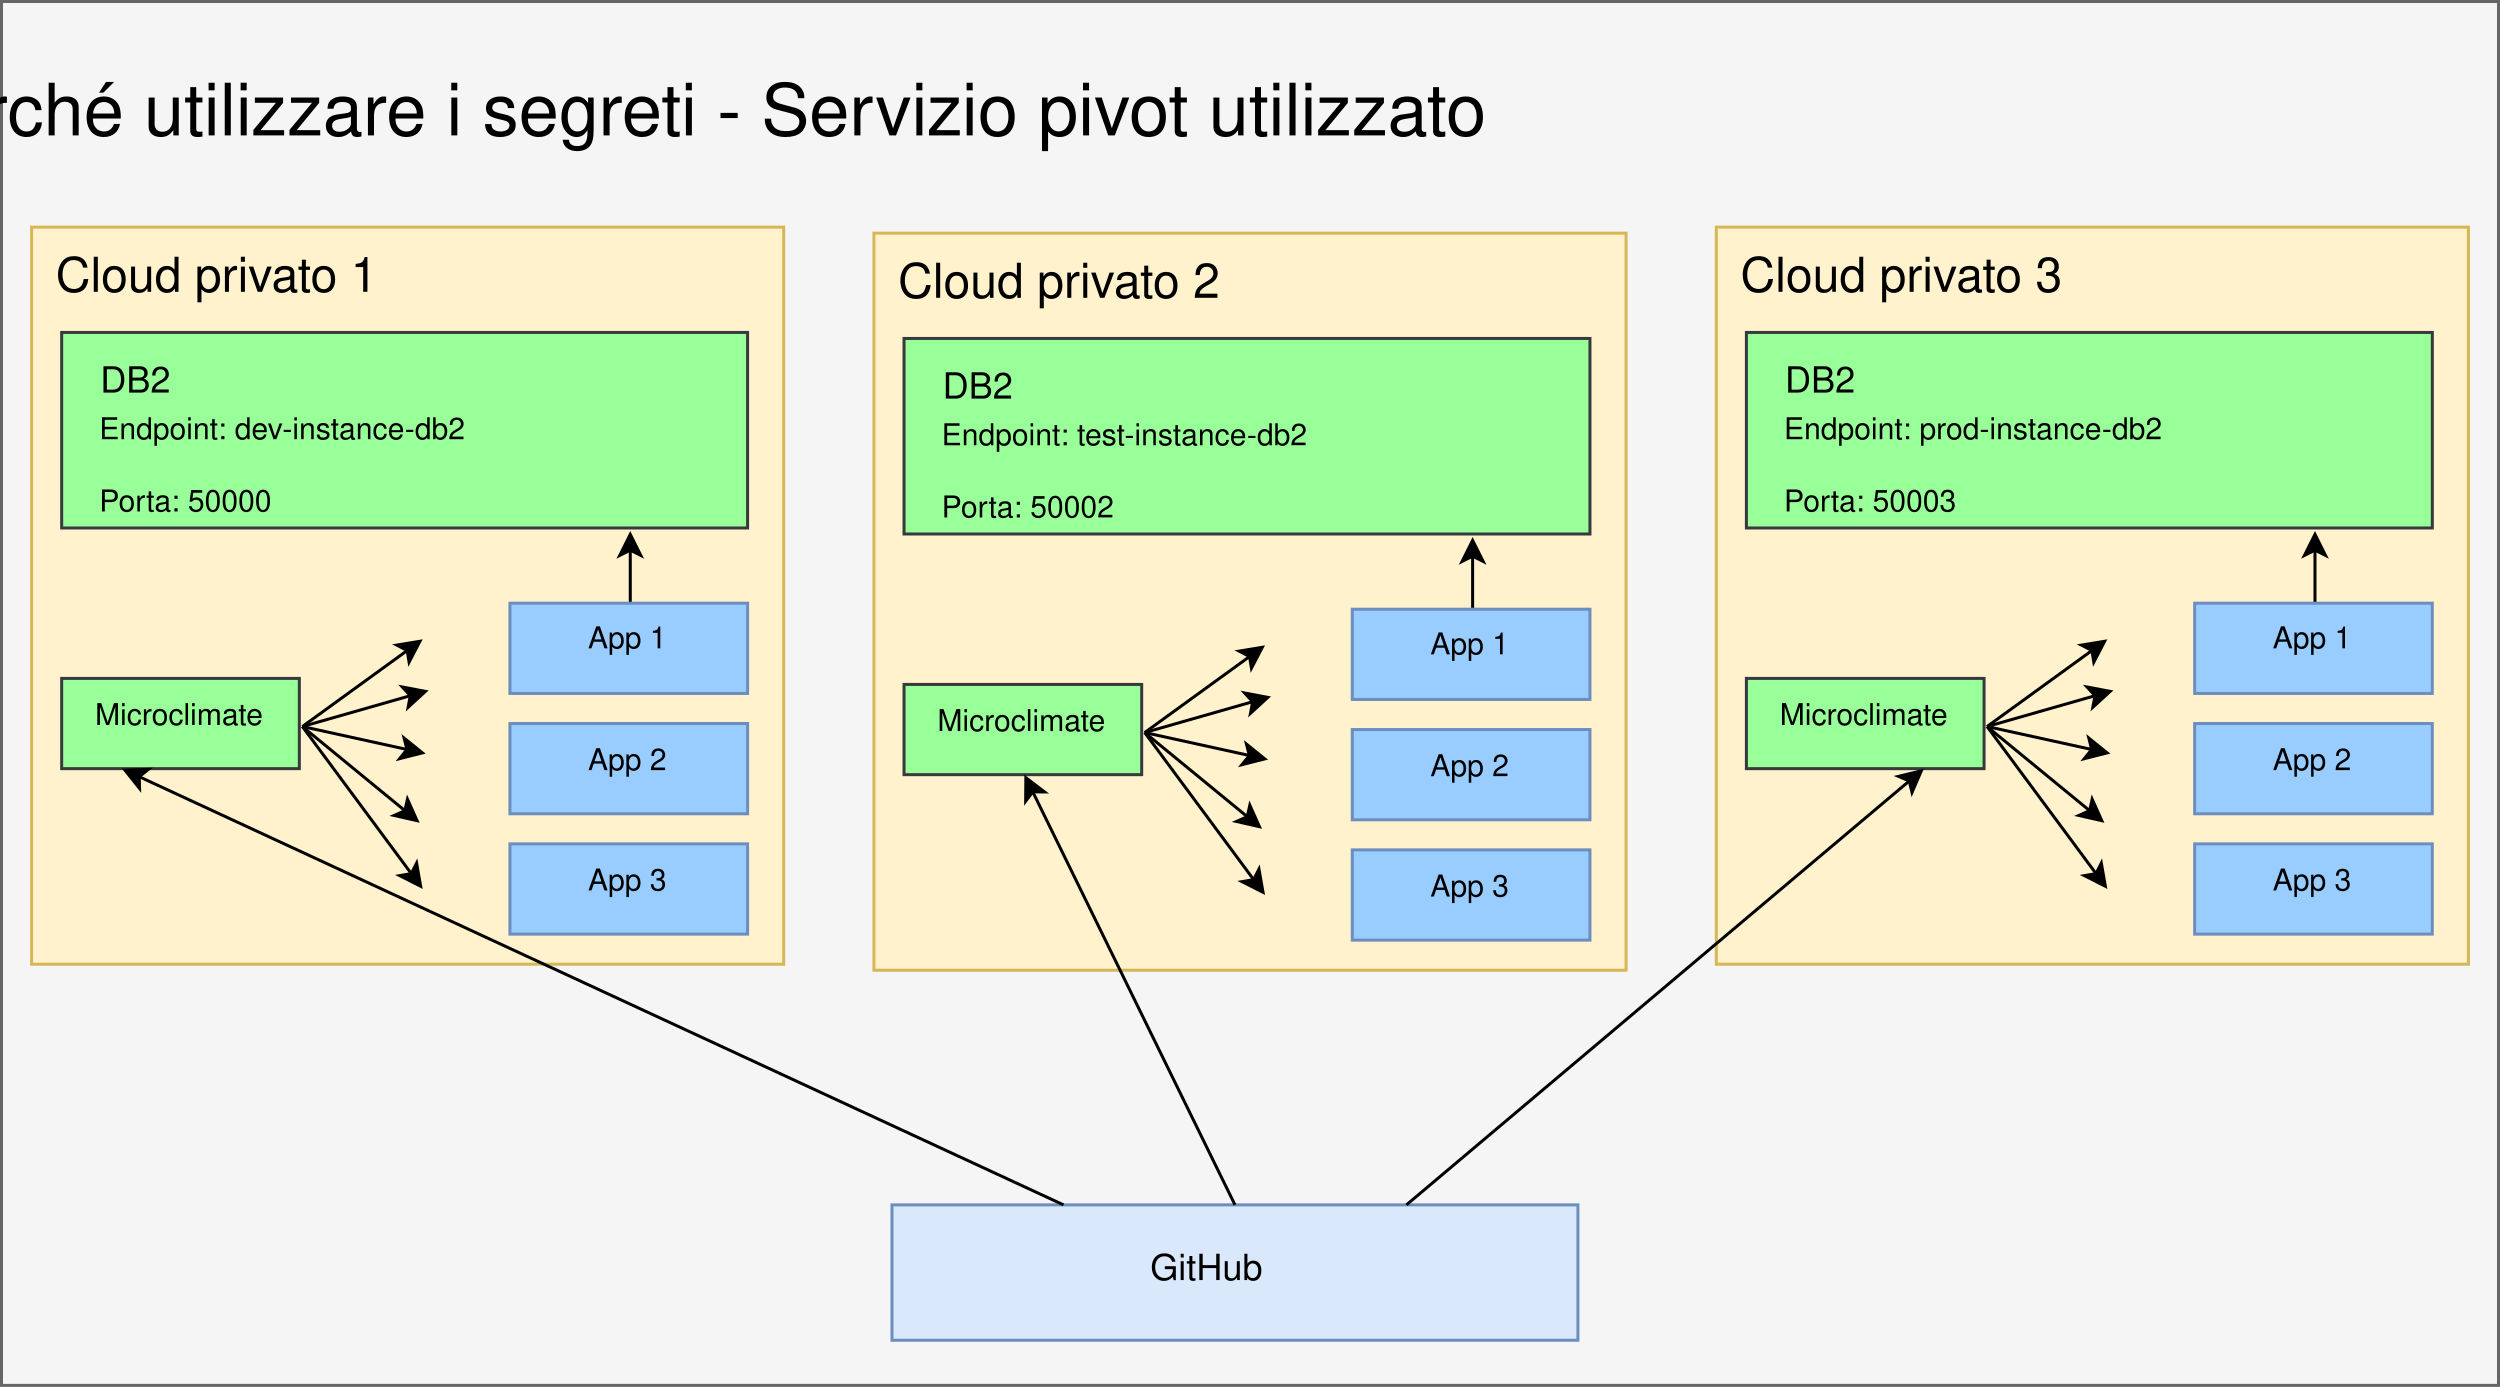
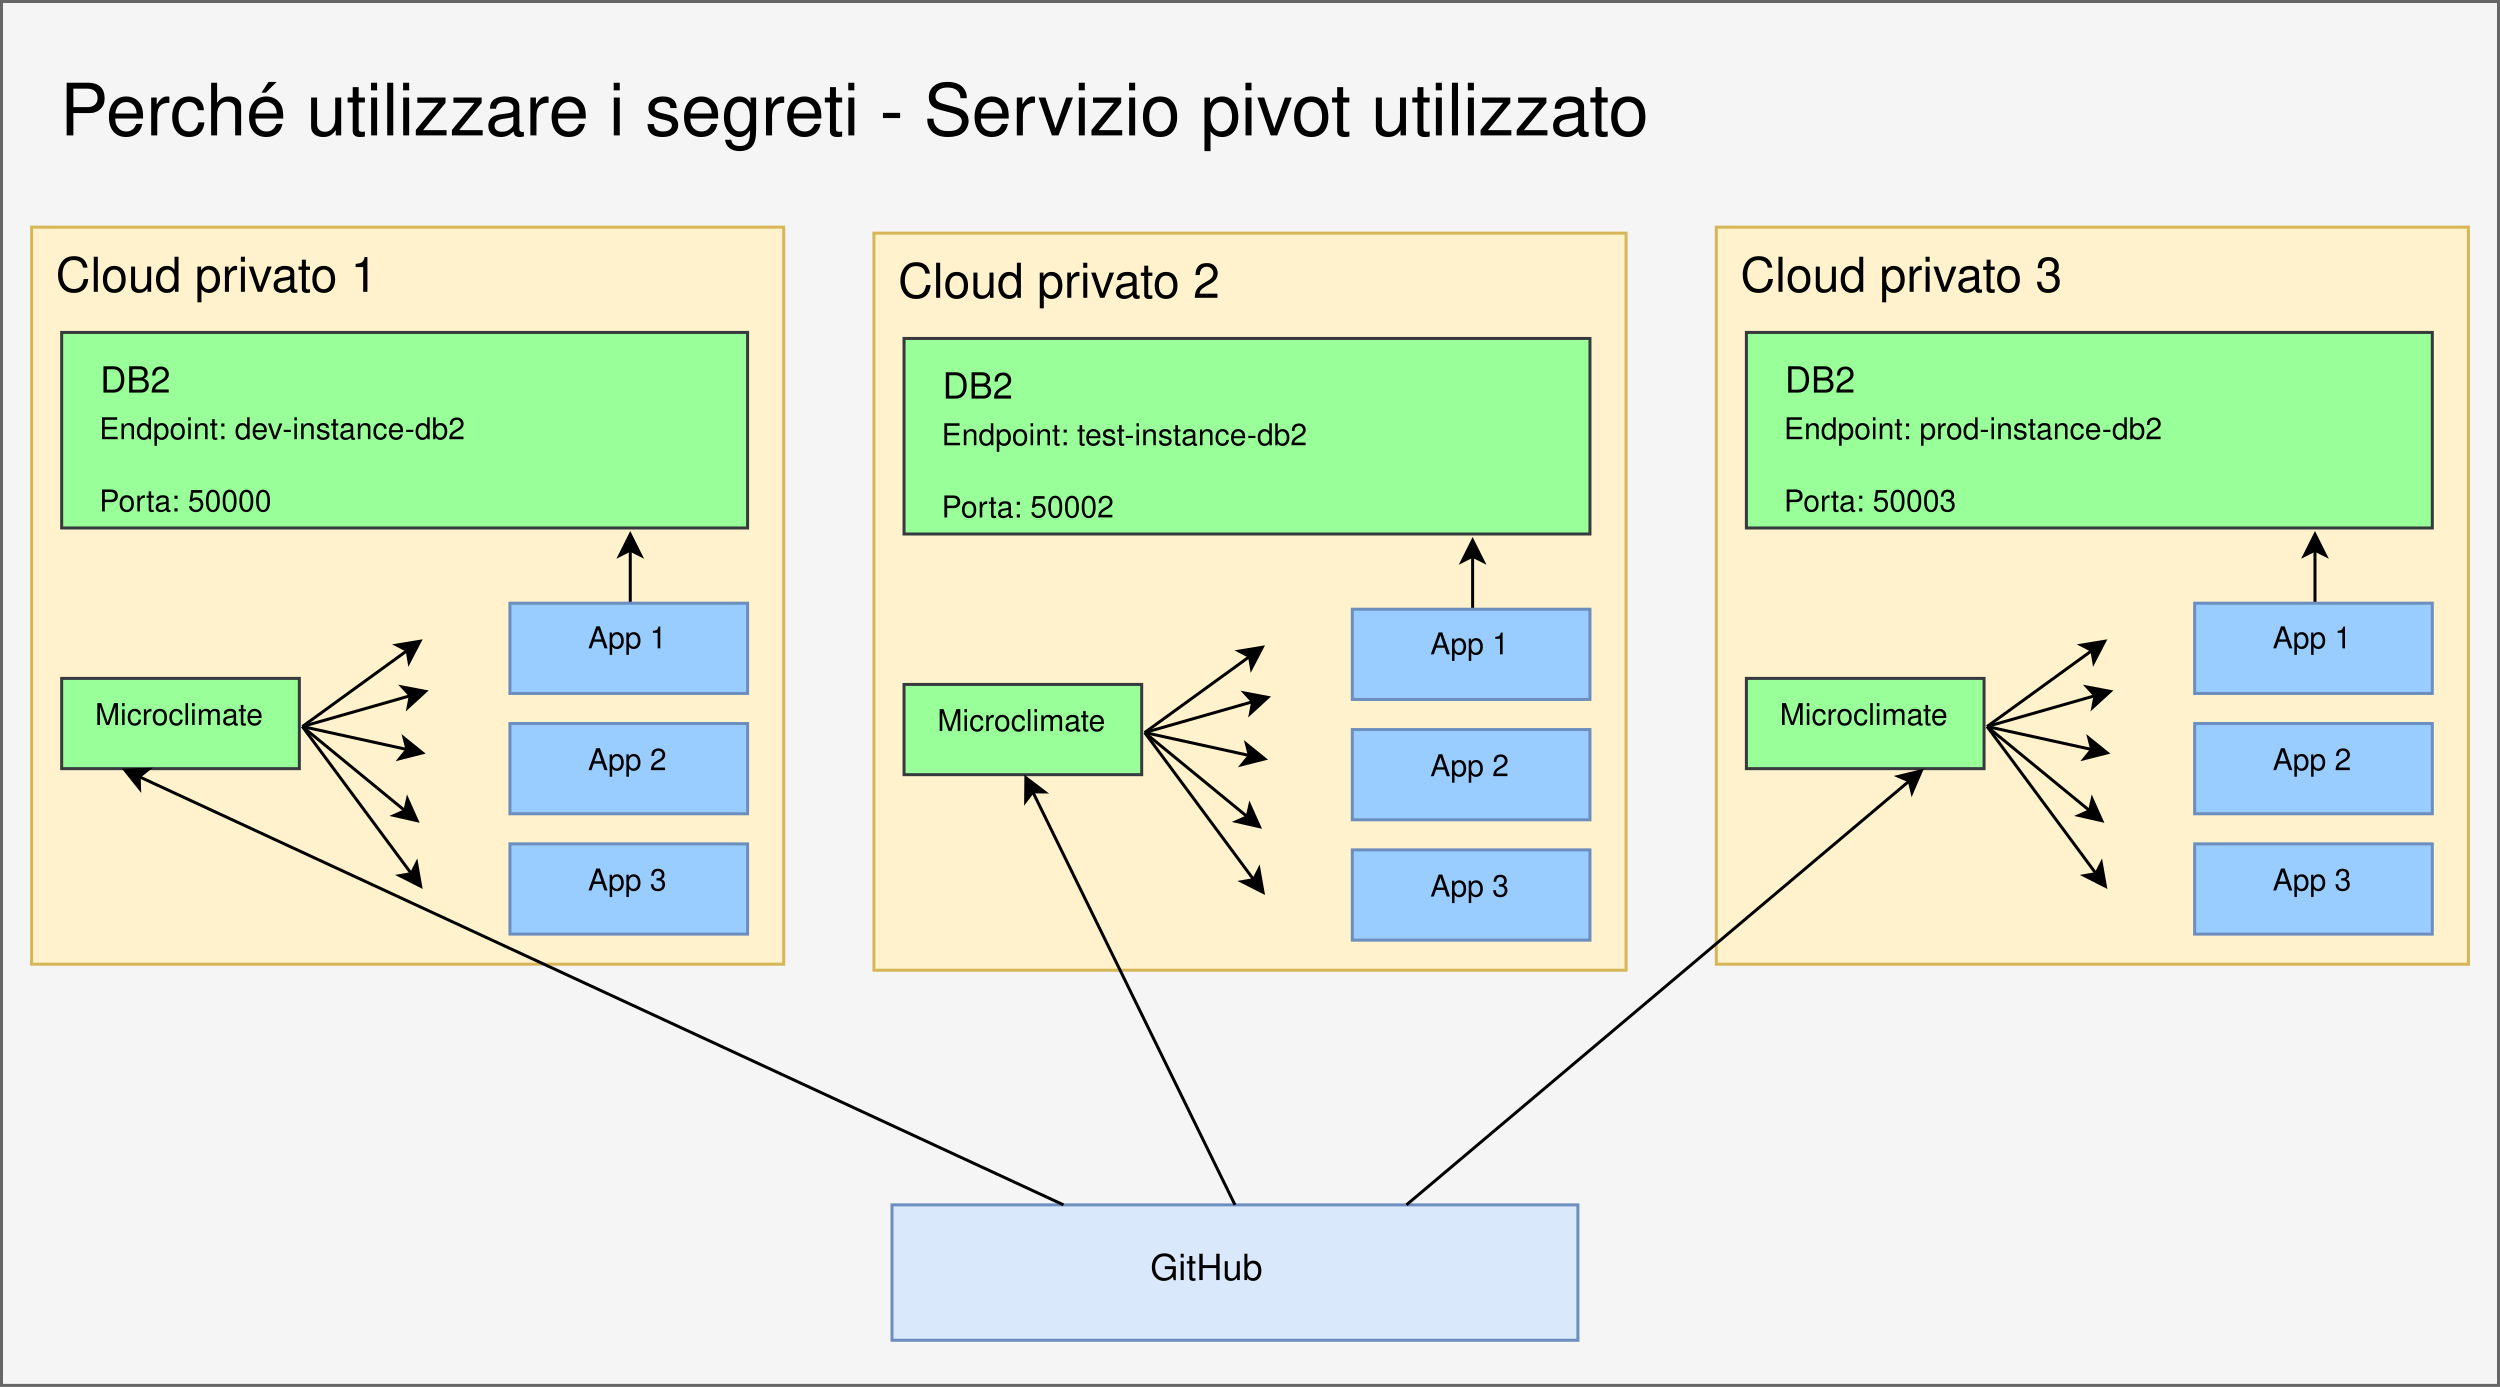
- <svg xmlns="http://www.w3.org/2000/svg" width="831px" height="461px" version="1.1">
-   <g transform="translate(.5 .5)">
-     <rect width="830" height="460" fill="#f5f5f5" pointer-events="none" stroke="#666" />
-     <g font-family="Helvetica" font-size="24px" text-anchor="middle">
-       <text x="229.5" y="44.5">Perché utilizzare i segreti - Servizio pivot utilizzato</text>
+ <svg xmlns="http://www.w3.org/2000/svg" width="831px" height="461px" version="1.1" id="svg248">
+   <defs id="defs252" />
+   <g transform="translate(.5 .5)" id="g246">
+     <rect width="830" height="460" fill="#f5f5f5" pointer-events="none" stroke="#666" id="rect4" />
+     <g font-size="24px" id="g8" transform="translate(54)" style="font-size:24px;font-family:Helvetica;text-anchor:middle">
+       <text x="229.5" y="44.5" id="text6">Perché utilizzare i segreti - Servizio pivot utilizzato</text>
    </g>
-     <rect x="10" y="75" width="250" height="245" fill="#fff2cc" pointer-events="none" stroke="#d6b656" />
-     <g font-family="Helvetica" font-size="16px" text-anchor="middle">
-       <text x="71.5" y="96.5">Cloud privato 1</text>
+     <rect x="10" y="75" width="250" height="245" fill="#fff2cc" pointer-events="none" stroke="#d6b656" id="rect10" />
+     <g font-family="Helvetica" font-size="16px" text-anchor="middle" id="g14">
+       <text x="71.5" y="96.5" id="text12">Cloud privato 1</text>
    </g>
-     <rect x="20" y="110" width="228" height="65" fill="#9f9" pointer-events="none" stroke="#36393d" />
-     <g font-family="Helvetica" font-size="12px" text-anchor="middle">
-       <text x="44.5" y="130">DB2</text>
+     <rect x="20" y="110" width="228" height="65" fill="#9f9" pointer-events="none" stroke="#36393d" id="rect16" />
+     <g font-family="Helvetica" font-size="12px" text-anchor="middle" id="g20">
+       <text x="44.5" y="130" id="text18">DB2</text>
    </g>
-     <rect x="20" y="225" width="79" height="30" fill="#9f9" pointer-events="none" stroke="#36393d" />
-     <g font-family="Helvetica" font-size="10px" text-anchor="middle">
-       <text x="59" y="240.5">Microclimate</text>
+     <rect x="20" y="225" width="79" height="30" fill="#9f9" pointer-events="none" stroke="#36393d" id="rect22" />
+     <g font-family="Helvetica" font-size="10px" text-anchor="middle" id="g26">
+       <text x="59" y="240.5" id="text24">Microclimate</text>
    </g>
-     <rect x="169" y="280" width="79" height="30" fill="#9cf" pointer-events="none" stroke="#6c8ebf" />
-     <g font-family="Helvetica" font-size="10px" text-anchor="middle">
-       <text x="208" y="295.5">App 3</text>
+     <rect x="169" y="280" width="79" height="30" fill="#9cf" pointer-events="none" stroke="#6c8ebf" id="rect28" />
+     <g font-family="Helvetica" font-size="10px" text-anchor="middle" id="g32">
+       <text x="208" y="295.5" id="text30">App 3</text>
    </g>
-     <rect x="169" y="240" width="79" height="30" fill="#9cf" pointer-events="none" stroke="#6c8ebf" />
-     <g font-family="Helvetica" font-size="10px" text-anchor="middle">
-       <text x="208" y="255.5">App 2</text>
+     <rect x="169" y="240" width="79" height="30" fill="#9cf" pointer-events="none" stroke="#6c8ebf" id="rect34" />
+     <g font-family="Helvetica" font-size="10px" text-anchor="middle" id="g38">
+       <text x="208" y="255.5" id="text36">App 2</text>
    </g>
-     <g pointer-events="none">
-       <path d="m209 200v-17.63" fill="none" stroke="#000" stroke-miterlimit="10" />
-       <path d="m209 177.12 3.5 7-3.5-1.75-3.5 1.75z" stroke="#000" stroke-miterlimit="10" />
-       <rect x="169" y="200" width="79" height="30" fill="#9cf" stroke="#6c8ebf" />
+     <g pointer-events="none" id="g46">
+       <path d="m209 200v-17.63" fill="none" stroke="#000" stroke-miterlimit="10" id="path40" />
+       <path d="m209 177.12 3.5 7-3.5-1.75-3.5 1.75z" stroke="#000" stroke-miterlimit="10" id="path42" />
+       <rect x="169" y="200" width="79" height="30" fill="#9cf" stroke="#6c8ebf" id="rect44" />
    </g>
-     <g font-family="Helvetica" font-size="10px" text-anchor="middle">
-       <text x="208" y="215">App 1</text>
+     <g font-family="Helvetica" font-size="10px" text-anchor="middle" id="g50">
+       <text x="208" y="215" id="text48">App 1</text>
    </g>
-     <g font-family="Helvetica" font-size="10px">
-       <text x="32.5" y="145.5">Endpoint: dev-instance-db2</text>
-       <text x="32.5" y="169.5">Porta: 50000</text>
+     <g font-family="Helvetica" font-size="10px" id="g56">
+       <text x="32.5" y="145.5" id="text52">Endpoint: dev-instance-db2</text>
+       <text x="32.5" y="169.5" id="text54">Porta: 50000</text>
    </g>
-     <g pointer-events="none">
-       <g stroke="#000" stroke-miterlimit="10">
-         <path d="m100 241 34.78 7.63" fill="none" />
-         <path d="m139.91 249.76-7.59 1.92 2.46-3.05-0.96-3.79z" />
-         <path d="m100 241 34.08 27.96" fill="none" />
-         <path d="m138.14 272.29-7.64-1.73 3.58-1.6 0.86-3.82z" />
-         <path d="m100 241 36.21 48.88" fill="none" />
-         <path d="m139.33 294.1-6.97-3.54 3.85-0.68 1.77-3.49z" />
-         <path d="m100 241 35.88-10.25" fill="none" />
-         <path d="m140.93 229.31-5.77 5.29 0.72-3.85-2.65-2.89z" />
-         <path d="m100 241 34.84-25.26" fill="none" />
-         <path d="m139.09 212.66-3.61 6.94-0.64-3.86-3.47-1.81z" />
+     <g pointer-events="none" id="g82">
+       <g stroke="#000" stroke-miterlimit="10" id="g78">
+         <path d="m100 241 34.78 7.63" fill="none" id="path58" />
+         <path d="m139.91 249.76-7.59 1.92 2.46-3.05-0.96-3.79z" id="path60" />
+         <path d="m100 241 34.08 27.96" fill="none" id="path62" />
+         <path d="m138.14 272.29-7.64-1.73 3.58-1.6 0.86-3.82z" id="path64" />
+         <path d="m100 241 36.21 48.88" fill="none" id="path66" />
+         <path d="m139.33 294.1-6.97-3.54 3.85-0.68 1.77-3.49z" id="path68" />
+         <path d="m100 241 35.88-10.25" fill="none" id="path70" />
+         <path d="m140.93 229.31-5.77 5.29 0.72-3.85-2.65-2.89z" id="path72" />
+         <path d="m100 241 34.84-25.26" fill="none" id="path74" />
+         <path d="m139.09 212.66-3.61 6.94-0.64-3.86-3.47-1.81z" id="path76" />
      </g>
-       <rect x="290" y="77" width="250" height="245" fill="#fff2cc" stroke="#d6b656" />
+       <rect x="290" y="77" width="250" height="245" fill="#fff2cc" stroke="#d6b656" id="rect80" />
    </g>
-     <g font-family="Helvetica" font-size="16px" text-anchor="middle">
-       <text x="351.5" y="98.5">Cloud privato 2</text>
+     <g font-family="Helvetica" font-size="16px" text-anchor="middle" id="g86">
+       <text x="351.5" y="98.5" id="text84">Cloud privato 2</text>
    </g>
-     <rect x="300" y="112" width="228" height="65" fill="#9f9" pointer-events="none" stroke="#36393d" />
-     <g font-family="Helvetica" font-size="12px" text-anchor="middle">
-       <text x="324.5" y="132">DB2</text>
+     <rect x="300" y="112" width="228" height="65" fill="#9f9" pointer-events="none" stroke="#36393d" id="rect88" />
+     <g font-family="Helvetica" font-size="12px" text-anchor="middle" id="g92">
+       <text x="324.5" y="132" id="text90">DB2</text>
    </g>
-     <rect x="300" y="227" width="79" height="30" fill="#9f9" pointer-events="none" stroke="#36393d" />
-     <g font-family="Helvetica" font-size="10px" text-anchor="middle">
-       <text x="339" y="242.5">Microclimate</text>
+     <rect x="300" y="227" width="79" height="30" fill="#9f9" pointer-events="none" stroke="#36393d" id="rect94" />
+     <g font-family="Helvetica" font-size="10px" text-anchor="middle" id="g98">
+       <text x="339" y="242.5" id="text96">Microclimate</text>
    </g>
-     <rect x="449" y="282" width="79" height="30" fill="#9cf" pointer-events="none" stroke="#6c8ebf" />
-     <g font-family="Helvetica" font-size="10px" text-anchor="middle">
-       <text x="488" y="297.5">App 3</text>
+     <rect x="449" y="282" width="79" height="30" fill="#9cf" pointer-events="none" stroke="#6c8ebf" id="rect100" />
+     <g font-family="Helvetica" font-size="10px" text-anchor="middle" id="g104">
+       <text x="488" y="297.5" id="text102">App 3</text>
    </g>
-     <rect x="449" y="242" width="79" height="30" fill="#9cf" pointer-events="none" stroke="#6c8ebf" />
-     <g font-family="Helvetica" font-size="10px" text-anchor="middle">
-       <text x="488" y="257.5">App 2</text>
+     <rect x="449" y="242" width="79" height="30" fill="#9cf" pointer-events="none" stroke="#6c8ebf" id="rect106" />
+     <g font-family="Helvetica" font-size="10px" text-anchor="middle" id="g110">
+       <text x="488" y="257.5" id="text108">App 2</text>
    </g>
-     <g pointer-events="none">
-       <path d="m489 202v-17.63" fill="none" stroke="#000" stroke-miterlimit="10" />
-       <path d="m489 179.12 3.5 7-3.5-1.75-3.5 1.75z" stroke="#000" stroke-miterlimit="10" />
-       <rect x="449" y="202" width="79" height="30" fill="#9cf" stroke="#6c8ebf" />
+     <g pointer-events="none" id="g118">
+       <path d="m489 202v-17.63" fill="none" stroke="#000" stroke-miterlimit="10" id="path112" />
+       <path d="m489 179.12 3.5 7-3.5-1.75-3.5 1.75z" stroke="#000" stroke-miterlimit="10" id="path114" />
+       <rect x="449" y="202" width="79" height="30" fill="#9cf" stroke="#6c8ebf" id="rect116" />
    </g>
-     <g font-family="Helvetica" font-size="10px" text-anchor="middle">
-       <text x="488" y="217">App 1</text>
+     <g font-family="Helvetica" font-size="10px" text-anchor="middle" id="g122">
+       <text x="488" y="217" id="text120">App 1</text>
    </g>
-     <g font-family="Helvetica" font-size="10px">
-       <text x="312.5" y="147.5">Endpoint: test-instance-db2</text>
-       <text x="312.5" y="171.5">Porta: 50002</text>
+     <g font-family="Helvetica" font-size="10px" id="g128">
+       <text x="312.5" y="147.5" id="text124">Endpoint: test-instance-db2</text>
+       <text x="312.5" y="171.5" id="text126">Porta: 50002</text>
    </g>
-     <g pointer-events="none">
-       <g stroke="#000" stroke-miterlimit="10">
-         <path d="m380 243 34.78 7.63" fill="none" />
-         <path d="m419.91 251.76-7.59 1.92 2.46-3.05-0.96-3.79z" />
-         <path d="m380 243 34.08 27.96" fill="none" />
-         <path d="m418.14 274.29-7.64-1.73 3.58-1.6 0.86-3.82z" />
-         <path d="m380 243 36.21 48.88" fill="none" />
-         <path d="m419.33 296.1-6.97-3.54 3.85-0.68 1.77-3.49z" />
-         <path d="m380 243 35.88-10.25" fill="none" />
-         <path d="m420.93 231.31-5.77 5.29 0.72-3.85-2.65-2.89z" />
-         <path d="m380 243 34.84-25.26" fill="none" />
-         <path d="m419.09 214.66-3.61 6.94-0.64-3.86-3.47-1.81z" />
+     <g pointer-events="none" id="g154">
+       <g stroke="#000" stroke-miterlimit="10" id="g150">
+         <path d="m380 243 34.78 7.63" fill="none" id="path130" />
+         <path d="m419.91 251.76-7.59 1.92 2.46-3.05-0.96-3.79z" id="path132" />
+         <path d="m380 243 34.08 27.96" fill="none" id="path134" />
+         <path d="m418.14 274.29-7.64-1.73 3.58-1.6 0.86-3.82z" id="path136" />
+         <path d="m380 243 36.21 48.88" fill="none" id="path138" />
+         <path d="m419.33 296.1-6.97-3.54 3.85-0.68 1.77-3.49z" id="path140" />
+         <path d="m380 243 35.88-10.25" fill="none" id="path142" />
+         <path d="m420.93 231.31-5.77 5.29 0.72-3.85-2.65-2.89z" id="path144" />
+         <path d="m380 243 34.84-25.26" fill="none" id="path146" />
+         <path d="m419.09 214.66-3.61 6.94-0.64-3.86-3.47-1.81z" id="path148" />
      </g>
-       <rect x="570" y="75" width="250" height="245" fill="#fff2cc" stroke="#d6b656" />
+       <rect x="570" y="75" width="250" height="245" fill="#fff2cc" stroke="#d6b656" id="rect152" />
    </g>
-     <g font-family="Helvetica" font-size="16px" text-anchor="middle">
-       <text x="631.5" y="96.5">Cloud privato 3</text>
+     <g font-family="Helvetica" font-size="16px" text-anchor="middle" id="g158">
+       <text x="631.5" y="96.5" id="text156">Cloud privato 3</text>
    </g>
-     <rect x="580" y="110" width="228" height="65" fill="#9f9" pointer-events="none" stroke="#36393d" />
-     <g font-family="Helvetica" font-size="12px" text-anchor="middle">
-       <text x="604.5" y="130">DB2</text>
+     <rect x="580" y="110" width="228" height="65" fill="#9f9" pointer-events="none" stroke="#36393d" id="rect160" />
+     <g font-family="Helvetica" font-size="12px" text-anchor="middle" id="g164">
+       <text x="604.5" y="130" id="text162">DB2</text>
    </g>
-     <rect x="580" y="225" width="79" height="30" fill="#9f9" pointer-events="none" stroke="#36393d" />
-     <g font-family="Helvetica" font-size="10px" text-anchor="middle">
-       <text x="619" y="240.5">Microclimate</text>
+     <rect x="580" y="225" width="79" height="30" fill="#9f9" pointer-events="none" stroke="#36393d" id="rect166" />
+     <g font-family="Helvetica" font-size="10px" text-anchor="middle" id="g170">
+       <text x="619" y="240.5" id="text168">Microclimate</text>
    </g>
-     <rect x="729" y="280" width="79" height="30" fill="#9cf" pointer-events="none" stroke="#6c8ebf" />
-     <g font-family="Helvetica" font-size="10px" text-anchor="middle">
-       <text x="768" y="295.5">App 3</text>
+     <rect x="729" y="280" width="79" height="30" fill="#9cf" pointer-events="none" stroke="#6c8ebf" id="rect172" />
+     <g font-family="Helvetica" font-size="10px" text-anchor="middle" id="g176">
+       <text x="768" y="295.5" id="text174">App 3</text>
    </g>
-     <rect x="729" y="240" width="79" height="30" fill="#9cf" pointer-events="none" stroke="#6c8ebf" />
-     <g font-family="Helvetica" font-size="10px" text-anchor="middle">
-       <text x="768" y="255.5">App 2</text>
+     <rect x="729" y="240" width="79" height="30" fill="#9cf" pointer-events="none" stroke="#6c8ebf" id="rect178" />
+     <g font-family="Helvetica" font-size="10px" text-anchor="middle" id="g182">
+       <text x="768" y="255.5" id="text180">App 2</text>
    </g>
-     <g pointer-events="none">
-       <path d="m769 200v-17.63" fill="none" stroke="#000" stroke-miterlimit="10" />
-       <path d="m769 177.12 3.5 7-3.5-1.75-3.5 1.75z" stroke="#000" stroke-miterlimit="10" />
-       <rect x="729" y="200" width="79" height="30" fill="#9cf" stroke="#6c8ebf" />
+     <g pointer-events="none" id="g190">
+       <path d="m769 200v-17.63" fill="none" stroke="#000" stroke-miterlimit="10" id="path184" />
+       <path d="m769 177.12 3.5 7-3.5-1.75-3.5 1.75z" stroke="#000" stroke-miterlimit="10" id="path186" />
+       <rect x="729" y="200" width="79" height="30" fill="#9cf" stroke="#6c8ebf" id="rect188" />
    </g>
-     <g font-family="Helvetica" font-size="10px" text-anchor="middle">
-       <text x="768" y="215">App 1</text>
+     <g font-family="Helvetica" font-size="10px" text-anchor="middle" id="g194">
+       <text x="768" y="215" id="text192">App 1</text>
    </g>
-     <g font-family="Helvetica" font-size="10px">
-       <text x="592.5" y="145.5">Endpoint: prod-instance-db2</text>
-       <text x="592.5" y="169.5">Porta: 50003</text>
+     <g font-family="Helvetica" font-size="10px" id="g200">
+       <text x="592.5" y="145.5" id="text196">Endpoint: prod-instance-db2</text>
+       <text x="592.5" y="169.5" id="text198">Porta: 50003</text>
    </g>
-     <g pointer-events="none">
-       <g stroke="#000" stroke-miterlimit="10">
-         <path d="m660 241 34.78 7.63" fill="none" />
-         <path d="m699.91 249.76-7.59 1.92 2.46-3.05-0.96-3.79z" />
-         <path d="m660 241 34.08 27.96" fill="none" />
-         <path d="m698.14 272.29-7.64-1.73 3.58-1.6 0.86-3.82z" />
-         <path d="m660 241 36.21 48.88" fill="none" />
-         <path d="m699.33 294.1-6.97-3.54 3.85-0.68 1.77-3.49z" />
-         <path d="m660 241 35.88-10.25" fill="none" />
-         <path d="m700.93 229.31-5.77 5.29 0.72-3.85-2.65-2.89z" />
-         <path d="m660 241 34.84-25.26" fill="none" />
-         <path d="m699.09 212.66-3.61 6.94-0.64-3.86-3.47-1.81z" />
+     <g pointer-events="none" id="g226">
+       <g stroke="#000" stroke-miterlimit="10" id="g222">
+         <path d="m660 241 34.78 7.63" fill="none" id="path202" />
+         <path d="m699.91 249.76-7.59 1.92 2.46-3.05-0.96-3.79z" id="path204" />
+         <path d="m660 241 34.08 27.96" fill="none" id="path206" />
+         <path d="m698.14 272.29-7.64-1.73 3.58-1.6 0.86-3.82z" id="path208" />
+         <path d="m660 241 36.21 48.88" fill="none" id="path210" />
+         <path d="m699.33 294.1-6.97-3.54 3.85-0.68 1.77-3.49z" id="path212" />
+         <path d="m660 241 35.88-10.25" fill="none" id="path214" />
+         <path d="m700.93 229.31-5.77 5.29 0.72-3.85-2.65-2.89z" id="path216" />
+         <path d="m660 241 34.84-25.26" fill="none" id="path218" />
+         <path d="m699.09 212.66-3.61 6.94-0.64-3.86-3.47-1.81z" id="path220" />
      </g>
-       <rect x="296" y="400" width="228" height="45" fill="#dae8fc" stroke="#6c8ebf" />
+       <rect x="296" y="400" width="228" height="45" fill="#dae8fc" stroke="#6c8ebf" id="rect224" />
    </g>
-     <g font-family="Helvetica" font-size="12px" text-anchor="middle">
-       <text x="400.5" y="425">GitHub</text>
+     <g font-family="Helvetica" font-size="12px" text-anchor="middle" id="g230">
+       <text x="400.5" y="425" id="text228">GitHub</text>
    </g>
-     <g pointer-events="none" stroke="#000" stroke-miterlimit="10">
-       <path d="m353 400-307.22-142.32" fill="none" />
-       <path d="m41.01 255.47 7.83-0.23-3.06 2.44 0.11 3.91z" />
-       <path d="m467 400 167.13-140.9" fill="none" />
-       <path d="m638.15 255.72-3.1 7.19-0.92-3.81-3.59-1.54z" />
-       <path d="m410 400-67.2-137.28" fill="none" />
-       <path d="m340.49 258 6.22 4.75-3.91-0.03-2.37 3.11z" />
+     <g pointer-events="none" stroke="#000" stroke-miterlimit="10" id="g244">
+       <path d="m353 400-307.22-142.32" fill="none" id="path232" />
+       <path d="m41.01 255.47 7.83-0.23-3.06 2.44 0.11 3.91z" id="path234" />
+       <path d="m467 400 167.13-140.9" fill="none" id="path236" />
+       <path d="m638.15 255.72-3.1 7.19-0.92-3.81-3.59-1.54z" id="path238" />
+       <path d="m410 400-67.2-137.28" fill="none" id="path240" />
+       <path d="m340.49 258 6.22 4.75-3.91-0.03-2.37 3.11z" id="path242" />
    </g>
  </g>
</svg>
